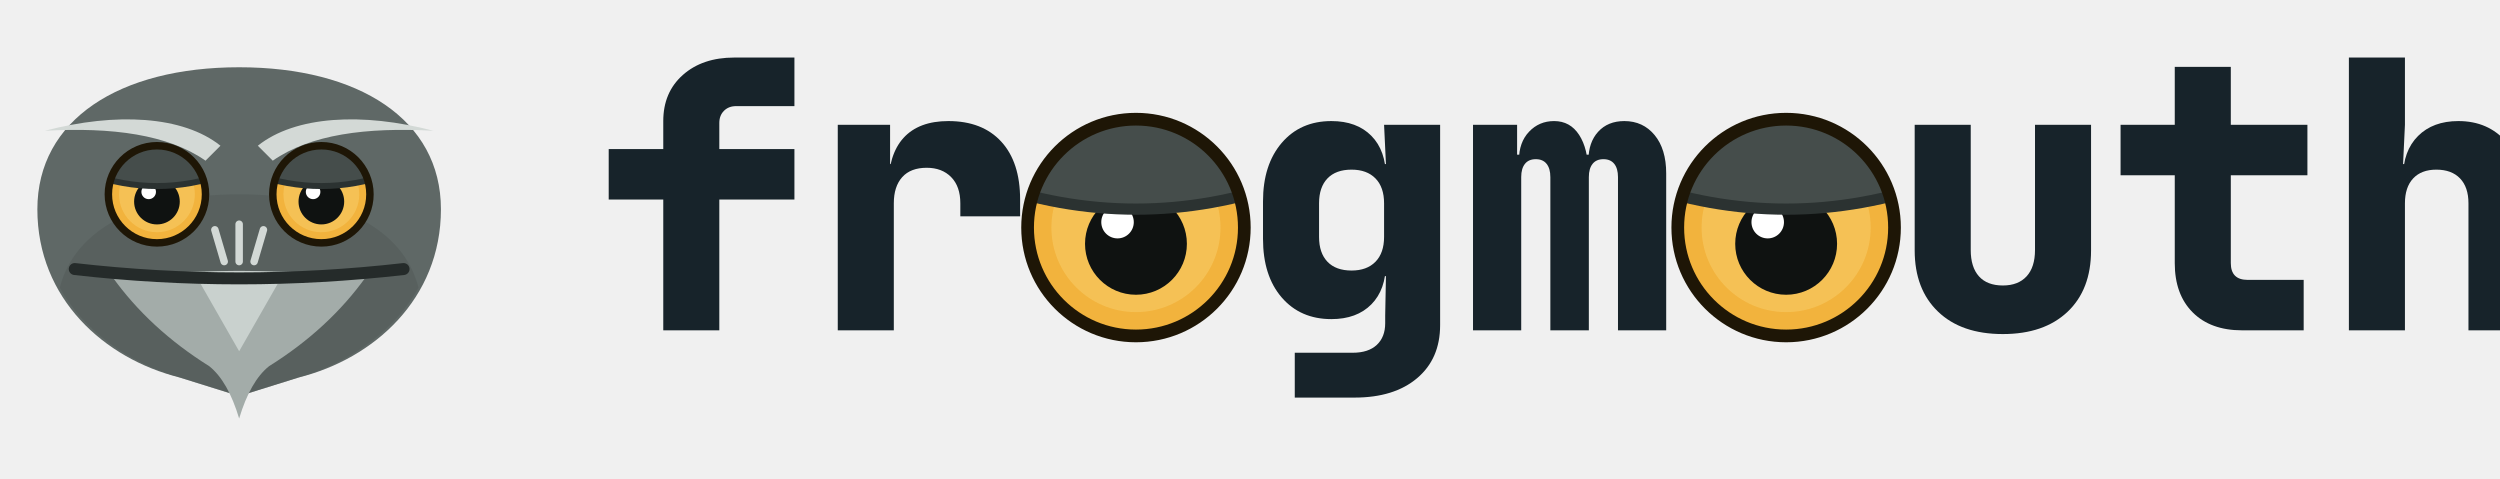
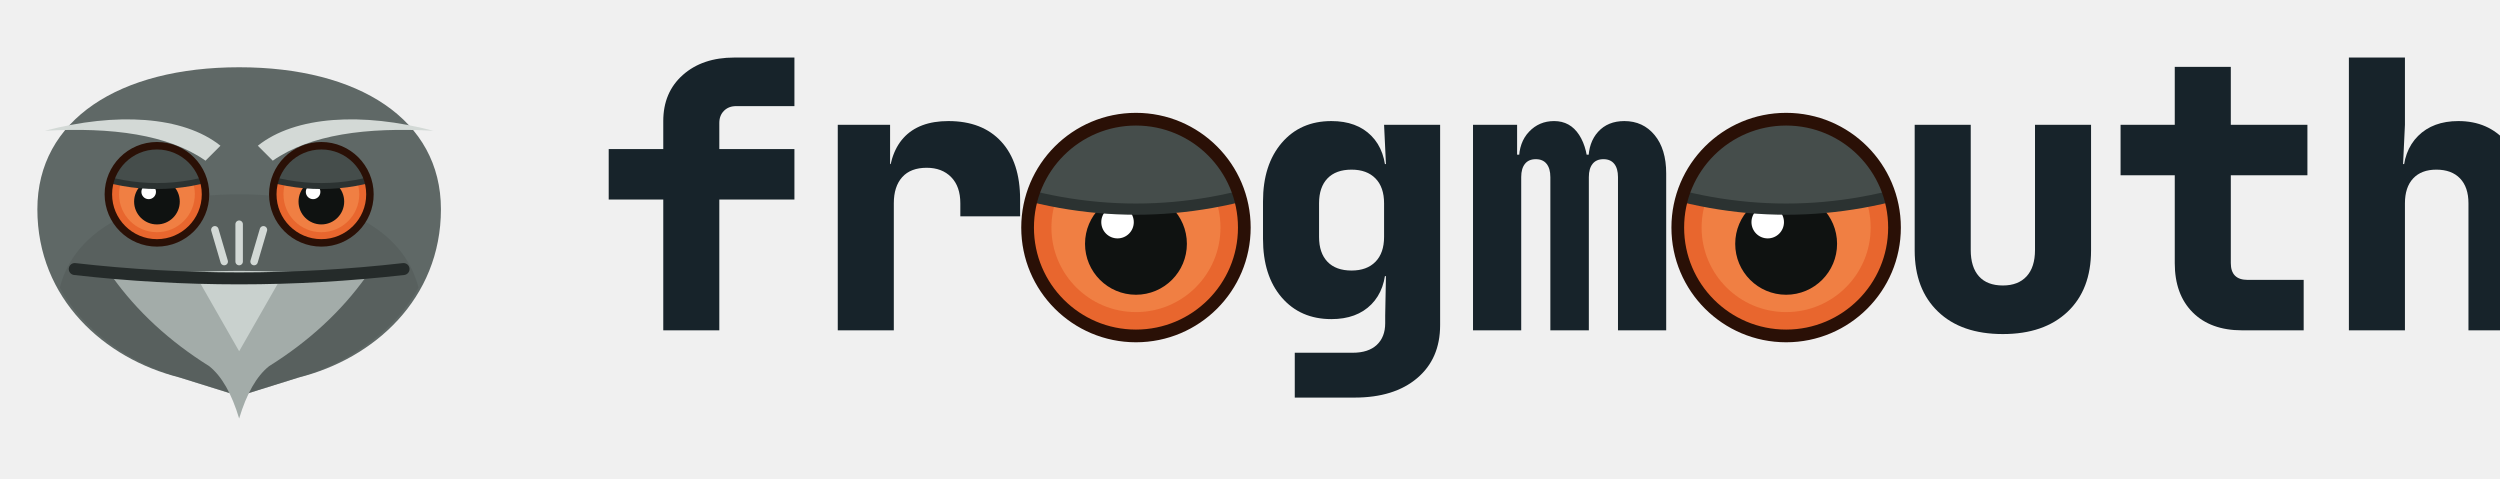
<svg xmlns="http://www.w3.org/2000/svg" viewBox="0 0 669.04 128" width="669.04" height="128" role="img" aria-label="frogmouth">
  <style>.lid{transform-box:fill-box;animation:blink 7s infinite}@keyframes blink{0%,93%,100%{transform:none}95%{transform:translateY(38%)}}@media (prefers-reduced-motion:reduce){.lid{animation:none}}</style>
  <g transform="translate(0 0) scale(1)">
    <path fill="#5F6866" d="M10 56C10 32 32 18 64 18C96 18 118 32 118 56C118 80 100 96 80 101L64 106L48 101C28 96 10 80 10 56Z" />
    <path fill="#4F5755" opacity="0.45" d="M16 77C20 61 38 52 64 52C90 52 108 61 112 77C106 88 94 97 80 101L64 106L48 101C34 97 22 88 16 77Z" />
    <path fill="#D3D9D6" d="M59 39C49 31 31 30 12 35C30 34 45 36 55 43Z" />
    <path fill="#D3D9D6" d="M69 39C79 31 97 30 116 35C98 34 83 36 73 43Z" />
    <g transform="translate(42 52)">
      <clipPath id="e27">
        <circle r="12.5" />
      </clipPath>
-       <circle r="13" fill="#F2B33D" />
-       <circle r="10.14" fill="#F7C860" opacity=".7" />
+       <circle r="13" fill="#E8662E" />
+       <circle r="10.14" fill="#F38A4C" opacity=".7" />
      <g clip-path="url(#e27)">
        <circle cy="1.95" r="6.11" fill="#0F1211" />
        <circle cx="-2.21" cy="-0.65" r="1.95" fill="#FFFFFF" />
        <g class="lid">
          <path fill="#454D4B" d="M-18.2 -39H18.2V-5.46Q0 1.04 -18.2 -5.46Z" />
          <path fill="none" stroke="#2B3231" stroke-width="1.6" stroke-linecap="round" d="M-18.2 -5.46Q0 1.04 18.2 -5.46" />
        </g>
      </g>
-       <circle r="13" fill="none" stroke="#1E1606" stroke-width="2" />
+       <circle r="13" fill="none" stroke="#2A1006" stroke-width="2" />
    </g>
    <g transform="translate(86 52)">
      <clipPath id="e28">
        <circle r="12.5" />
      </clipPath>
-       <circle r="13" fill="#F2B33D" />
-       <circle r="10.14" fill="#F7C860" opacity=".7" />
+       <circle r="13" fill="#E8662E" />
+       <circle r="10.14" fill="#F38A4C" opacity=".7" />
      <g clip-path="url(#e28)">
        <circle cy="1.95" r="6.11" fill="#0F1211" />
        <circle cx="-2.21" cy="-0.65" r="1.95" fill="#FFFFFF" />
        <g class="lid">
          <path fill="#454D4B" d="M-18.2 -39H18.2V-5.46Q0 1.04 -18.2 -5.46Z" />
          <path fill="none" stroke="#2B3231" stroke-width="1.6" stroke-linecap="round" d="M-18.2 -5.46Q0 1.04 18.2 -5.46" />
        </g>
      </g>
-       <circle r="13" fill="none" stroke="#1E1606" stroke-width="2" />
+       <circle r="13" fill="none" stroke="#2A1006" stroke-width="2" />
    </g>
    <path fill="#A3ACA9" d="M30 74Q64 71 98 74Q88 88 72 98Q67 102 64 112Q61 102 56 98Q40 88 30 74Z" />
    <path fill="#C9D1CE" d="M52 73Q64 72 76 73L64 94Z" />
    <path fill="none" stroke="#252B2A" stroke-width="3.2" stroke-linecap="round" d="M20 72Q42 74.5 64 74.5Q86 74.5 108 72" />
    <path fill="none" stroke="#D3D9D6" stroke-width="2" stroke-linecap="round" d="M64 70V60M60 70L57.5 61.5M68 70L70.5 61.5" />
  </g>
  <g transform="translate(158 88.4) scale(0.1)">
    <g fill="#17232A">
      <path transform="translate(0 0) scale(1 -1)" d="M195 0V350H49V485H195V560Q195 637 247.5 683.5Q300 730 385 730H546V600H390Q370 600 357.5 587.5Q345 575 345 555V485H546V350H345V0Z" />
      <path transform="translate(580 0) scale(1 -1)" d="M82 0V550H222V445H260L217 381Q217 470 258.0 515.0Q299 560 378 560Q469 560 519.5 505.0Q570 450 570 350V305H410V340Q410 385 385.5 410.0Q361 435 320 435Q277 435 254.5 410.0Q232 385 232 340V0Z" />
      <path transform="translate(1740 0) scale(1 -1)" d="M145 -180V-60H300Q342 -60 364.5 -39.0Q387 -18 387 19V40L389 145H354L389 180Q389 109 350.0 69.5Q311 30 243 30Q160 30 110.0 88.0Q60 146 60 245V345Q60 443 110.0 501.5Q160 560 243 560Q311 560 350.0 520.5Q389 481 389 410L354 445H389L384 550H534V14Q534 -76 472.5 -128.0Q411 -180 305 -180ZM297 160Q338 160 361.0 183.5Q384 207 384 250V340Q384 383 361.0 406.5Q338 430 297 430Q255 430 232.5 406.5Q210 383 210 340V250Q210 207 232.5 183.5Q255 160 297 160Z" />
      <path transform="translate(2320 0) scale(1 -1)" d="M42 0V550H160V470H184L165 456Q165 503 192.0 531.5Q219 560 259 560Q302 560 326.0 523.0Q350 486 350 425L332 470H360L351 456Q351 503 377.0 531.5Q403 560 447 560Q497 560 528.0 522.5Q559 485 559 420V0H430V410Q430 433 420.0 445.5Q410 458 391 458Q372 458 362.0 445.5Q352 433 352 410V0H249V410Q249 433 239.0 445.5Q229 458 210 458Q191 458 181.0 445.5Q171 433 171 410V0Z" />
      <path transform="translate(3480 0) scale(1 -1)" d="M300 -10Q189 -10 126.5 50.0Q64 110 64 214V550H214V215Q214 169 236.0 144.5Q258 120 300 120Q341 120 363.5 144.5Q386 169 386 215V550H536V214Q536 109 473.0 49.5Q410 -10 300 -10Z" />
      <path transform="translate(4060 0) scale(1 -1)" d="M360 0Q276 0 228.0 48.0Q180 96 180 180V415H35V550H180V705H330V550H535V415H330V180Q330 135 375 135H525V0Z" />
      <path transform="translate(4640 0) scale(1 -1)" d="M66 0V730H216V550L211 445H255L211 410Q211 480 251.0 520.0Q291 560 359 560Q439 560 487.5 504.0Q536 448 536 355V0H386V340Q386 383 363.5 406.5Q341 430 300 430Q260 430 238.0 406.5Q216 383 216 340V0Z" />
    </g>
    <g transform="translate(1460 -275)">
      <clipPath id="e25">
        <circle r="289.5" />
      </clipPath>
-       <circle r="290" fill="#F2B33D" />
-       <circle r="226.2" fill="#F7C860" opacity=".7" />
+       <circle r="290" fill="#E8662E" />
+       <circle r="226.2" fill="#F38A4C" opacity=".7" />
      <g clip-path="url(#e25)">
        <circle cy="43.5" r="136.3" fill="#0F1211" />
        <circle cx="-49.3" cy="-14.5" r="43.5" fill="#FFFFFF" />
        <g class="lid">
          <path fill="#454D4B" d="M-406 -870H406V-121.8Q0 23.2 -406 -121.8Z" />
          <path fill="none" stroke="#2B3231" stroke-width="30" stroke-linecap="round" d="M-406 -121.8Q0 23.2 406 -121.8" />
        </g>
      </g>
-       <circle r="290" fill="none" stroke="#1E1606" stroke-width="34" />
+       <circle r="290" fill="none" stroke="#2A1006" stroke-width="34" />
    </g>
    <g transform="translate(3200 -275)">
      <clipPath id="e26">
        <circle r="289.5" />
      </clipPath>
-       <circle r="290" fill="#F2B33D" />
-       <circle r="226.2" fill="#F7C860" opacity=".7" />
+       <circle r="290" fill="#E8662E" />
+       <circle r="226.2" fill="#F38A4C" opacity=".7" />
      <g clip-path="url(#e26)">
        <circle cy="43.5" r="136.3" fill="#0F1211" />
        <circle cx="-49.3" cy="-14.5" r="43.5" fill="#FFFFFF" />
        <g class="lid">
          <path fill="#454D4B" d="M-406 -870H406V-121.8Q0 23.2 -406 -121.8Z" />
          <path fill="none" stroke="#2B3231" stroke-width="30" stroke-linecap="round" d="M-406 -121.8Q0 23.2 406 -121.8" />
        </g>
      </g>
-       <circle r="290" fill="none" stroke="#1E1606" stroke-width="34" />
+       <circle r="290" fill="none" stroke="#2A1006" stroke-width="34" />
    </g>
  </g>
</svg>
